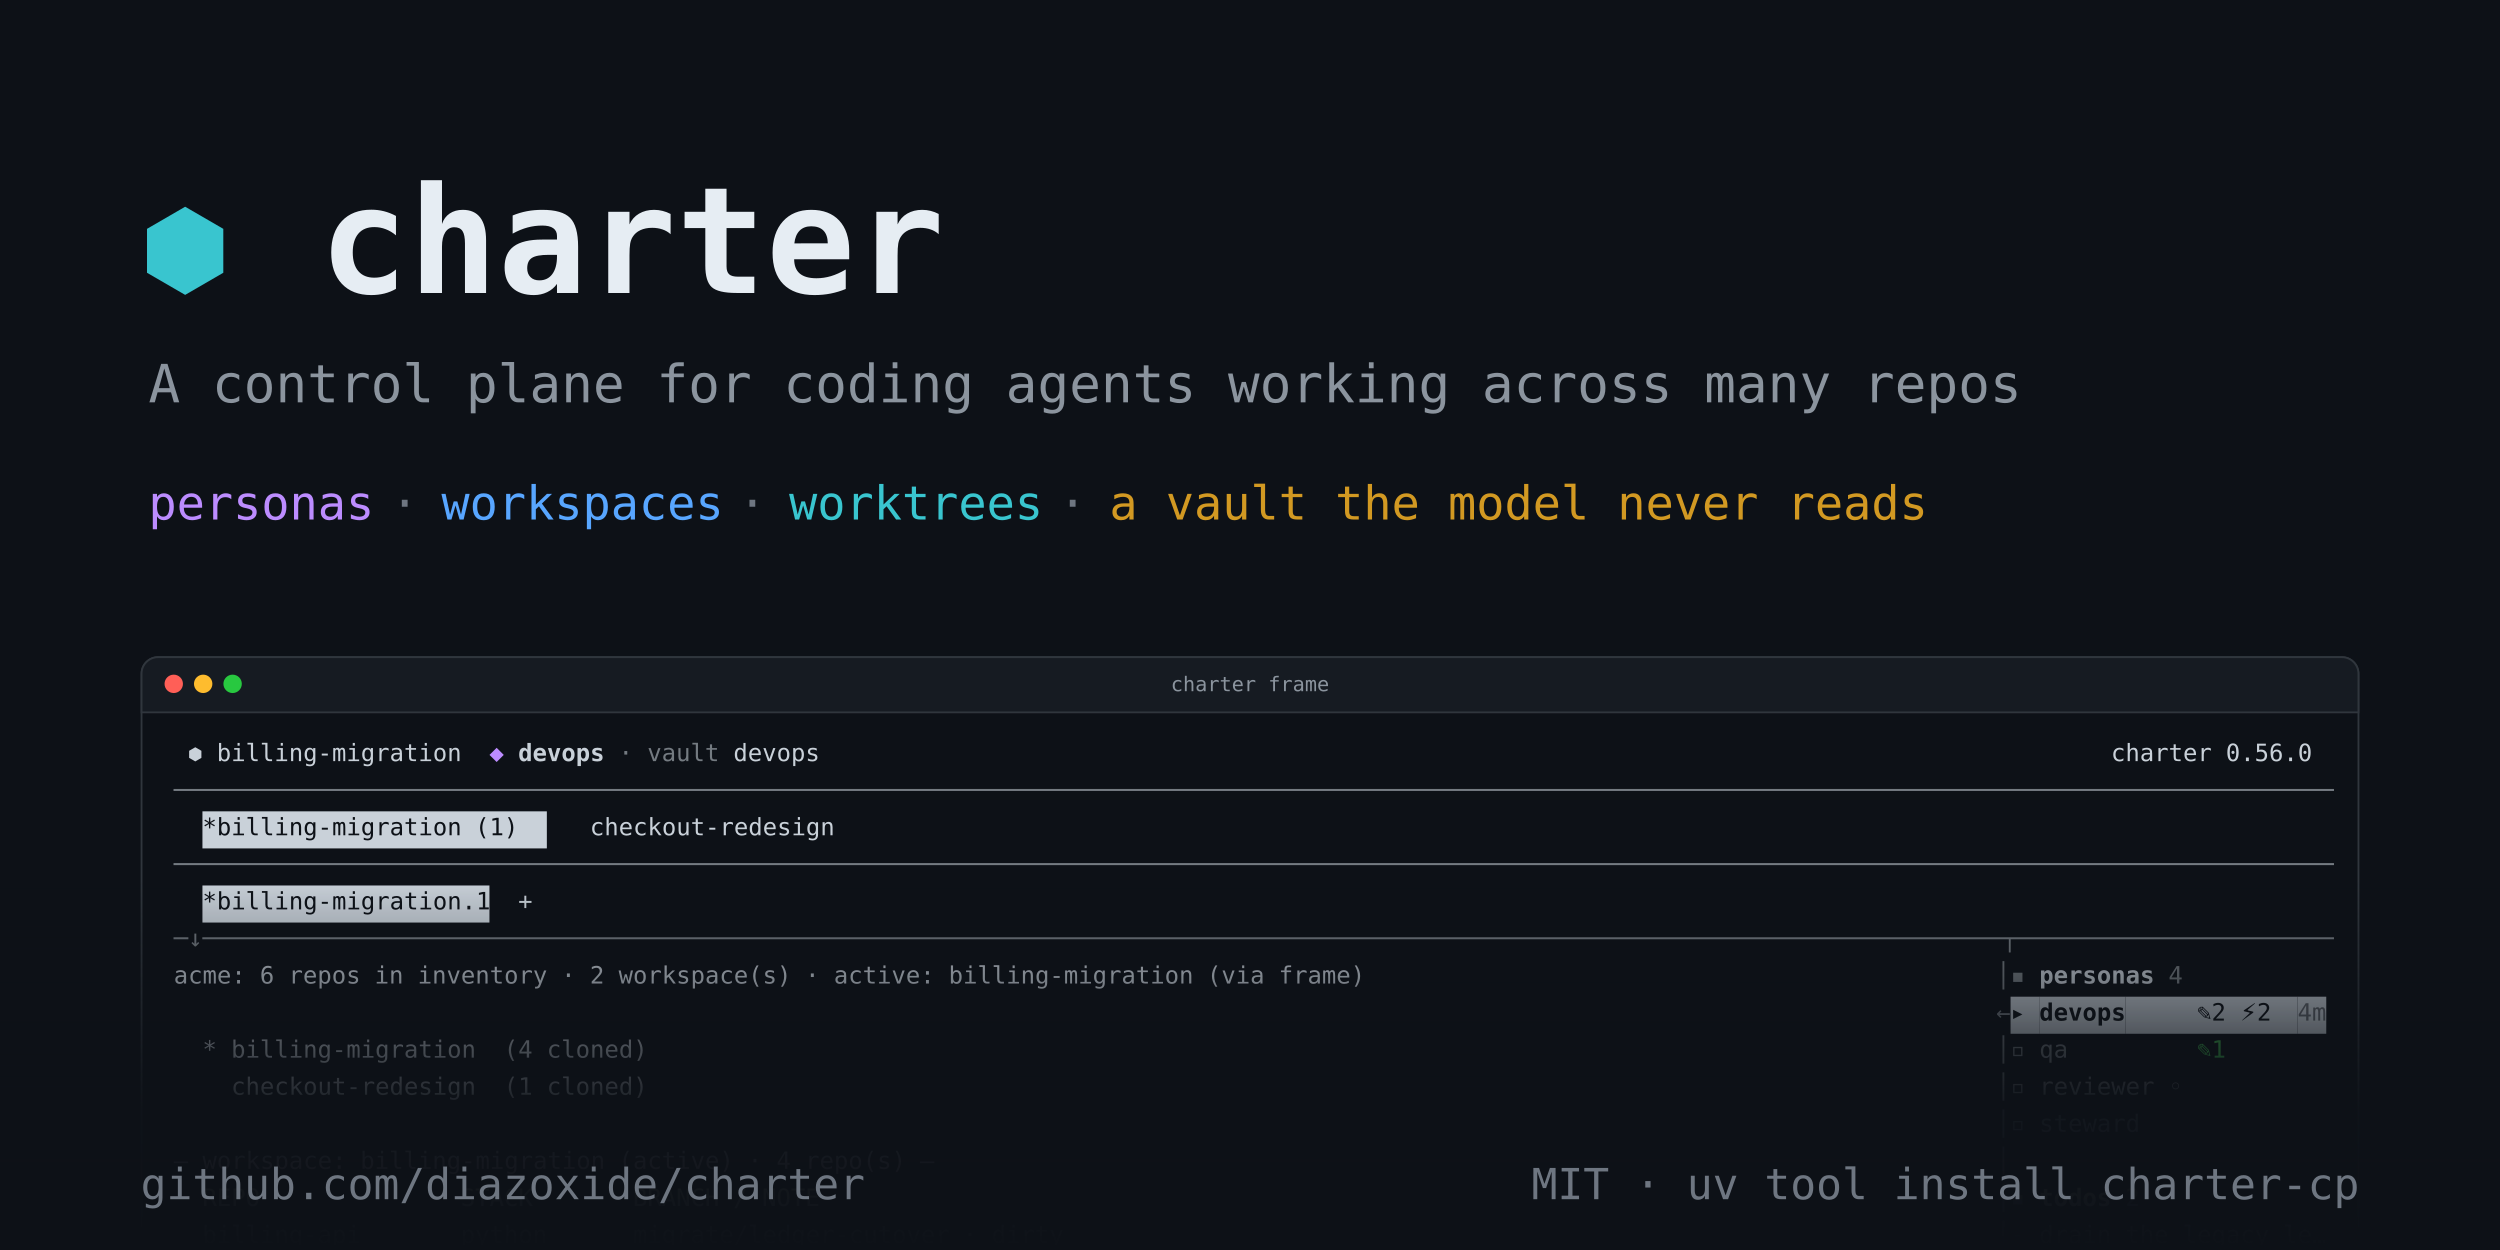
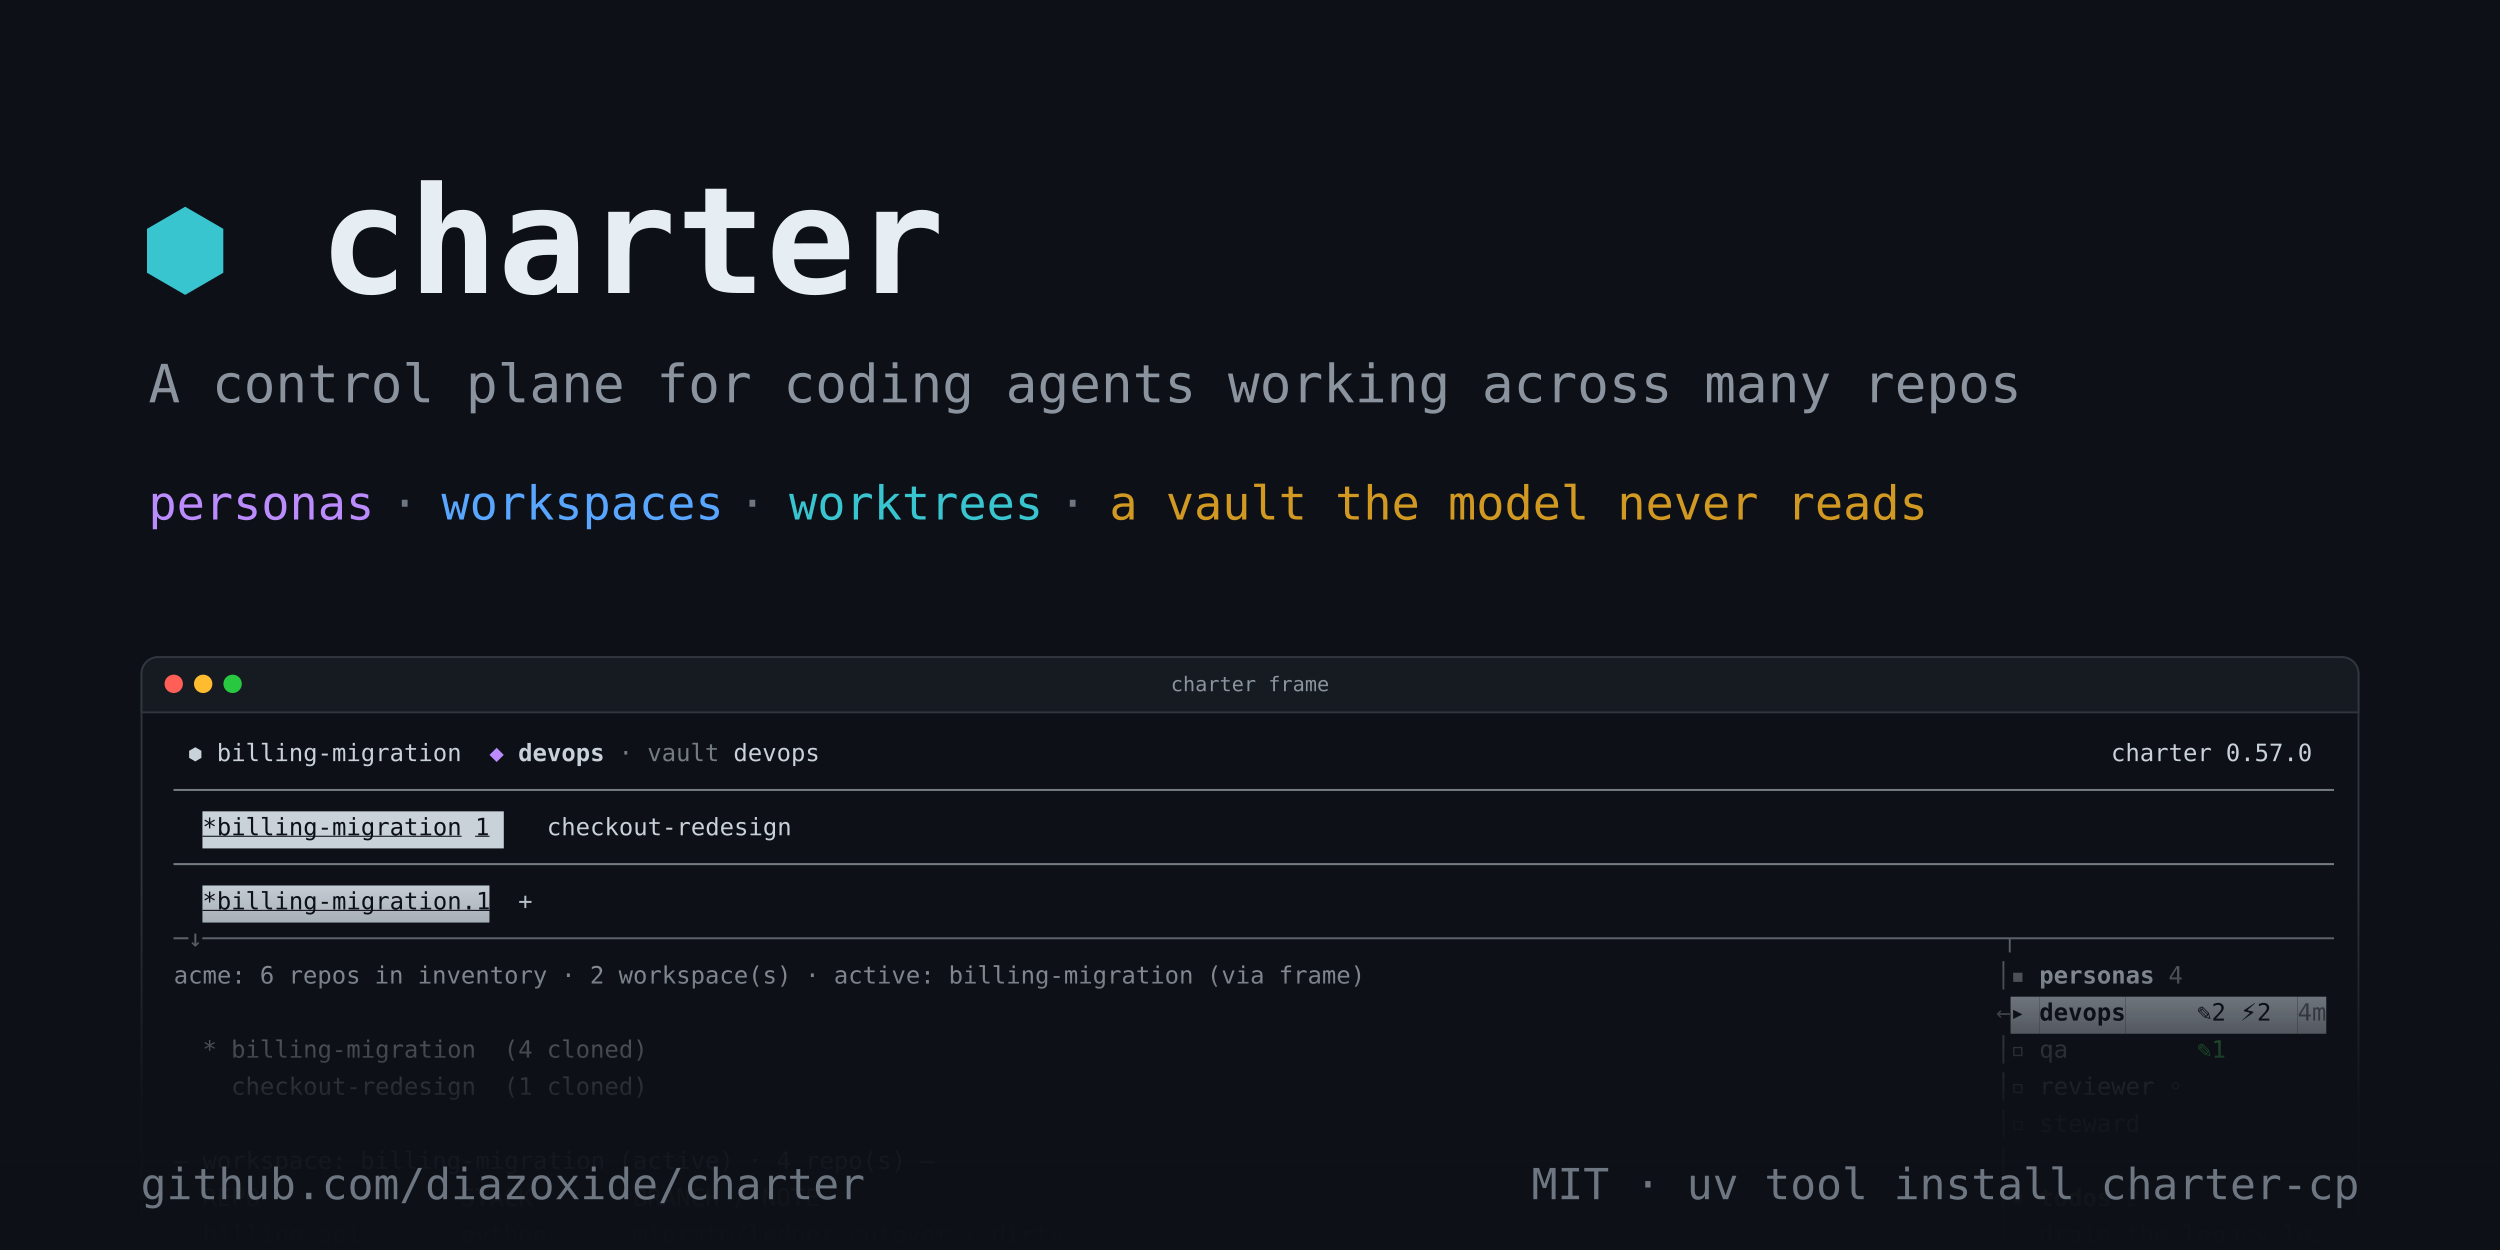
<svg xmlns="http://www.w3.org/2000/svg" width="1280" height="640" viewBox="0 0 1280 640" role="img" aria-label="charter — a control plane for coding agents across many repos: durable personas, per-task workspaces, and a credential vault the model never reads from. Below the wordmark, charter's real frame: a tab strip of workspaces, a tab strip of agent chats, and a persona column beside the session it is running.">
  <style>
    .mono { font-family: ui-monospace, SFMono-Regular, 'SF Mono', Menlo, Consolas, 'DejaVu Sans Mono', monospace; }
  </style>
  <defs>
    <linearGradient id="fade" x1="0" y1="0" x2="0" y2="1">
      <stop offset="0" stop-color="#0d1117" stop-opacity="0" />
      <stop offset="0.62" stop-color="#0d1117" stop-opacity="0.94" />
      <stop offset="1" stop-color="#0d1117" stop-opacity="1" />
    </linearGradient>
    <clipPath id="crop">
      <rect x="72" y="336" width="1136" height="304" />
    </clipPath>
  </defs>
  <rect width="1280" height="640" fill="#0d1117" />
  <text class="mono" x="72" y="150" font-size="76" font-weight="700" fill="#e6edf3">
    <tspan fill="#39c5cf">⬢</tspan> charter
  </text>
  <text class="mono" x="76" y="206" font-size="27" fill="#8b949e">A control plane for coding agents working across many repos</text>
  <g class="mono" font-size="24">
    <text x="76" y="266" fill="#bc8cff">personas</text>
    <text x="200" y="266" fill="#6e7681">·</text>
    <text x="226" y="266" fill="#58a6ff">workspaces</text>
    <text x="378" y="266" fill="#6e7681">·</text>
    <text x="404" y="266" fill="#39c5cf">worktrees</text>
    <text x="542" y="266" fill="#6e7681">·</text>
    <text x="568" y="266" fill="#d29922">a vault the model never reads</text>
  </g>
  <g clip-path="url(#crop)">
    <svg x="72" y="336" width="1136" height="304.06" viewBox="0 0 1206.0 322.8" preserveAspectRatio="xMidYMin slice">
      <rect x="0.5" y="0.5" width="1205.00" height="661.50" rx="9" fill="#0d1117" stroke="#30363d" />
      <path d="M0.5 9.5a9 9 0 0 1 9-9h1187.00a9 9 0 0 1 9 9v21.00h-1205.00z" fill="#161b22" stroke="#30363d" />
      <circle cx="18" cy="15.0" r="5" fill="#ff5f57" />
      <circle cx="34" cy="15.0" r="5" fill="#febc2e" />
      <circle cx="50" cy="15.0" r="5" fill="#28c840" />
      <text x="603.00" y="19.0" text-anchor="middle" font-family="ui-monospace, SFMono-Regular, 'SF Mono', Menlo, Consolas, 'DejaVu Sans Mono', monospace" font-size="11" fill="#8b949e">charter frame</text>
      <g font-family="ui-monospace, SFMono-Regular, 'SF Mono', Menlo, Consolas, 'DejaVu Sans Mono', monospace" font-size="13.0">
        <text x="25.80" y="57.00" fill="#c9d1d9">⬢</text>
        <text x="41.40 49.20 57.00 64.80 72.60 80.40 88.20 96.00 103.80 111.60 119.40 127.20 135.00 142.80 150.60 158.40 166.20" y="57.00" fill="#c9d1d9">billing-migration</text>
        <text x="189.60" y="57.00" fill="#bc8cff">◆</text>
        <text x="205.20 213.00 220.80 228.60 236.40 244.20" y="57.00" fill="#c9d1d9" font-weight="600">devops</text>
        <text x="259.80" y="57.00" fill="#c9d1d9" opacity="0.55">·</text>
        <text x="275.40 283.20 291.00 298.80 306.60" y="57.00" fill="#c9d1d9" opacity="0.55">vault</text>
        <text x="322.20 330.00 337.80 345.60 353.40 361.20" y="57.00" fill="#c9d1d9">devops</text>
        <text x="1071.00 1078.80 1086.60 1094.40 1102.20 1110.00 1117.80" y="57.00" fill="#c9d1d9">charter</text>
-         <text x="1133.40 1141.20 1149.00 1156.80 1164.60 1172.40" y="57.00" fill="#c9d1d9">0.56.0</text>
+         <text x="1133.40 1141.20 1149.00 1156.80 1164.60 1172.40" y="57.00" fill="#c9d1d9">0.57.0</text>
        <text x="18.00 25.80 33.60 41.40 49.20 57.00 64.80 72.60 80.40 88.20 96.00 103.80 111.60 119.40 127.20 135.00 142.80 150.60 158.40 166.20 174.00 181.80 189.60 197.40 205.20 213.00 220.80 228.60 236.40 244.20 252.00 259.80 267.60 275.40 283.20 291.00 298.80 306.60 314.40 322.20 330.00 337.80 345.60 353.40 361.20 369.00 376.80 384.60 392.40 400.20 408.00 415.80 423.60 431.40 439.20 447.00 454.80 462.60 470.40 478.20 486.00 493.80 501.60 509.40 517.20 525.00 532.80 540.60 548.40 556.20 564.00 571.80 579.60 587.40 595.20 603.00 610.80 618.60 626.40 634.20 642.00 649.80 657.60 665.40 673.20 681.00 688.80 696.60 704.40 712.20 720.00 727.80 735.60 743.40 751.20 759.00 766.80 774.60 782.40 790.20 798.00 805.80 813.60 821.40 829.20 837.00 844.80 852.60 860.40 868.20 876.00 883.80 891.60 899.40 907.20 915.00 922.80 930.60 938.40 946.20 954.00 961.80 969.60 977.40 985.20 993.00 1000.80 1008.60 1016.40 1024.20 1032.00 1039.80 1047.60 1055.40 1063.20 1071.00 1078.80 1086.60 1094.40 1102.20 1110.00 1117.80 1125.60 1133.40 1141.20 1149.00 1156.80 1164.60 1172.40 1180.20" y="77.15" fill="#c9d1d9" opacity="0.55">──────────────────────────────────────────────────────────────────────────────────────────────────────────────────────────────────────────────────────</text>
-         <rect x="33.60" y="84.30" width="187.20" height="20.15" fill="#c9d1d9" />
-         <text x="33.60 41.40 49.20 57.00 64.80 72.60 80.40 88.20 96.00 103.80 111.60 119.40 127.20 135.00 142.80 150.60 158.40 166.20" y="97.30" fill="#0d1117">*billing-migration</text>
-         <text x="181.80 189.60 197.40" y="97.30" fill="#0d1117">(1)</text>
-         <text x="244.20 252.00 259.80 267.60 275.40 283.20 291.00 298.80 306.60 314.40 322.20 330.00 337.80 345.60 353.40 361.20 369.00" y="97.30" fill="#c9d1d9">checkout-redesign</text>
+         <rect x="33.60" y="84.30" width="163.80" height="20.15" fill="#c9d1d9" />
+         <text x="33.60 41.40 49.20 57.00 64.80 72.60 80.40 88.20 96.00 103.80 111.60 119.40 127.20 135.00 142.80 150.60 158.40 166.20" y="97.30" fill="#0d1117" text-decoration="underline">*billing-migration</text>
+         <text x="181.80" y="97.30" fill="#0d1117" text-decoration="underline">1</text>
+         <text x="220.80 228.60 236.40 244.20 252.00 259.80 267.60 275.40 283.20 291.00 298.80 306.60 314.40 322.20 330.00 337.80 345.60" y="97.30" fill="#c9d1d9">checkout-redesign</text>
        <text x="18.00 25.80 33.60 41.40 49.20 57.00 64.80 72.60 80.40 88.20 96.00 103.80 111.60 119.40 127.20 135.00 142.80 150.60 158.40 166.20 174.00 181.80 189.60 197.40 205.20 213.00 220.80 228.60 236.40 244.20 252.00 259.80 267.60 275.40 283.20 291.00 298.80 306.60 314.40 322.20 330.00 337.80 345.60 353.40 361.20 369.00 376.80 384.60 392.40 400.20 408.00 415.80 423.60 431.40 439.20 447.00 454.80 462.60 470.40 478.20 486.00 493.80 501.60 509.40 517.20 525.00 532.80 540.60 548.40 556.20 564.00 571.80 579.60 587.40 595.20 603.00 610.80 618.60 626.40 634.20 642.00 649.80 657.60 665.40 673.20 681.00 688.80 696.60 704.40 712.20 720.00 727.80 735.60 743.40 751.20 759.00 766.80 774.60 782.40 790.20 798.00 805.80 813.60 821.40 829.20 837.00 844.80 852.60 860.40 868.20 876.00 883.80 891.60 899.40 907.20 915.00 922.80 930.60 938.40 946.20 954.00 961.80 969.60 977.40 985.20 993.00 1000.80 1008.60 1016.40 1024.20 1032.00 1039.80 1047.60 1055.40 1063.20 1071.00 1078.80 1086.60 1094.40 1102.20 1110.00 1117.80 1125.60 1133.40 1141.20 1149.00 1156.80 1164.60 1172.40 1180.20" y="117.45" fill="#c9d1d9" opacity="0.55">──────────────────────────────────────────────────────────────────────────────────────────────────────────────────────────────────────────────────────</text>
        <rect x="33.60" y="124.60" width="156.00" height="20.15" fill="#c9d1d9" />
-         <text x="33.60 41.40 49.20 57.00 64.80 72.60 80.40 88.20 96.00 103.80 111.60 119.40 127.20 135.00 142.80 150.60 158.40 166.20 174.00 181.80" y="137.60" fill="#0d1117">*billing-migration.1</text>
+         <text x="33.60 41.40 49.20 57.00 64.80 72.60 80.40 88.20 96.00 103.80 111.60 119.40 127.20 135.00 142.80 150.60 158.40 166.20 174.00 181.80" y="137.60" fill="#0d1117" text-decoration="underline">*billing-migration.1</text>
        <text x="205.20" y="137.60" fill="#c9d1d9">+</text>
        <text x="18.00 25.80 33.60 41.40 49.20 57.00 64.80 72.60 80.40 88.20 96.00 103.80 111.60 119.40 127.20 135.00 142.80 150.60 158.40 166.20 174.00 181.80 189.60 197.40 205.20 213.00 220.80 228.60 236.40 244.20 252.00 259.80 267.60 275.40 283.20 291.00 298.80 306.60 314.40 322.20 330.00 337.80 345.60 353.40 361.20 369.00 376.80 384.60 392.40 400.20 408.00 415.80 423.60 431.40 439.20 447.00 454.80 462.60 470.40 478.20 486.00 493.80 501.60 509.40 517.20 525.00 532.80 540.60 548.40 556.20 564.00 571.80 579.60 587.40 595.20 603.00 610.80 618.60 626.40 634.20 642.00 649.80 657.60 665.40 673.20 681.00 688.80 696.60 704.40 712.20 720.00 727.80 735.60 743.40 751.20 759.00 766.80 774.60 782.40 790.20 798.00 805.80 813.60 821.40 829.20 837.00 844.80 852.60 860.40 868.20 876.00 883.80 891.60 899.40 907.20 915.00 922.80 930.60 938.40 946.20 954.00 961.80 969.60 977.40 985.20 993.00 1000.80 1008.60 1016.40 1024.20 1032.00 1039.80 1047.60 1055.40 1063.20 1071.00 1078.80 1086.60 1094.40 1102.20 1110.00 1117.80 1125.60 1133.40 1141.20 1149.00 1156.80 1164.60 1172.40 1180.20" y="157.75" fill="#c9d1d9" opacity="0.55">─↓─────────────────────────────────────────────────────────────────────────────────────────────────────────────────────────────┬──────────────────────</text>
        <text x="18.00 25.80 33.60 41.40 49.20" y="177.90" fill="#c9d1d9">acme:</text>
        <text x="64.80" y="177.90" fill="#c9d1d9">6</text>
        <text x="80.40 88.20 96.00 103.80 111.60" y="177.90" fill="#c9d1d9">repos</text>
        <text x="127.20 135.00" y="177.90" fill="#c9d1d9">in</text>
        <text x="150.60 158.40 166.20 174.00 181.80 189.60 197.40 205.20 213.00" y="177.90" fill="#c9d1d9">inventory</text>
        <text x="228.60" y="177.90" fill="#c9d1d9">·</text>
        <text x="244.20" y="177.90" fill="#c9d1d9">2</text>
        <text x="259.80 267.60 275.40 283.20 291.00 298.80 306.60 314.40 322.20 330.00 337.80 345.60" y="177.90" fill="#c9d1d9">workspace(s)</text>
        <text x="361.20" y="177.90" fill="#c9d1d9">·</text>
        <text x="376.80 384.60 392.40 400.20 408.00 415.80 423.60" y="177.90" fill="#c9d1d9">active:</text>
        <text x="439.20 447.00 454.80 462.60 470.40 478.20 486.00 493.80 501.60 509.40 517.20 525.00 532.80 540.60 548.40 556.20 564.00" y="177.90" fill="#c9d1d9">billing-migration</text>
        <text x="579.60 587.40 595.20 603.00" y="177.90" fill="#c9d1d9">(via</text>
        <text x="618.60 626.40 634.20 642.00 649.80 657.60" y="177.90" fill="#c9d1d9">frame)</text>
        <text x="1008.60 1016.40" y="177.90" fill="#c9d1d9" opacity="0.55">│▪</text>
        <text x="1032.00 1039.80 1047.60 1055.40 1063.20 1071.00 1078.80 1086.60" y="177.90" fill="#c9d1d9" font-weight="600">personas</text>
        <text x="1102.20" y="177.90" fill="#c9d1d9" opacity="0.55">4</text>
        <text x="1008.60" y="198.05" fill="#c9d1d9" opacity="0.55">←</text>
        <rect x="1016.40" y="185.05" width="15.60" height="20.15" fill="#c9d1d9" />
        <text x="1016.40" y="198.05" fill="#0d1117">▸</text>
        <rect x="1032.00" y="185.05" width="46.80" height="20.15" fill="#c9d1d9" />
        <text x="1032.00 1039.80 1047.60 1055.40 1063.20 1071.00" y="198.05" fill="#0d1117" font-weight="600">devops</text>
        <rect x="1078.80" y="185.05" width="93.60" height="20.15" fill="#c9d1d9" />
        <text x="1117.80 1125.60" y="198.05" fill="#0d1117">✎2</text>
        <text x="1141.20 1156.80" y="198.05" fill="#0d1117">⚡2</text>
        <rect x="1172.40" y="185.05" width="15.60" height="20.15" fill="#c9d1d9" />
        <text x="1172.40 1180.20" y="198.05" fill="#0d1117" opacity="0.55">4m</text>
        <text x="33.60" y="218.20" fill="#c9d1d9">*</text>
        <text x="49.20 57.00 64.80 72.60 80.40 88.20 96.00 103.80 111.60 119.40 127.20 135.00 142.80 150.60 158.40 166.20 174.00" y="218.20" fill="#c9d1d9">billing-migration</text>
        <text x="197.40 205.20" y="218.20" fill="#c9d1d9">(4</text>
        <text x="220.80 228.60 236.40 244.20 252.00 259.80 267.60" y="218.20" fill="#c9d1d9">cloned)</text>
        <text x="1008.60 1016.40" y="218.20" fill="#c9d1d9" opacity="0.55">│▫</text>
        <text x="1032.00 1039.80" y="218.20" fill="#c9d1d9" opacity="0.55">qa</text>
        <text x="1117.80 1125.60" y="218.20" fill="#3fb950">✎1</text>
        <text x="49.20 57.00 64.80 72.60 80.40 88.20 96.00 103.80 111.60 119.40 127.20 135.00 142.80 150.60 158.40 166.20 174.00" y="238.35" fill="#c9d1d9">checkout-redesign</text>
        <text x="197.40 205.20" y="238.35" fill="#c9d1d9">(1</text>
        <text x="220.80 228.60 236.40 244.20 252.00 259.80 267.60" y="238.35" fill="#c9d1d9">cloned)</text>
        <text x="1008.60 1016.40" y="238.35" fill="#c9d1d9" opacity="0.55">│▫</text>
        <text x="1032.00 1039.80 1047.60 1055.40 1063.20 1071.00 1078.80 1086.60" y="238.35" fill="#c9d1d9" opacity="0.55">reviewer</text>
        <text x="1102.20" y="238.35" fill="#c9d1d9" opacity="0.55">◦</text>
        <text x="1008.60 1016.40" y="258.50" fill="#c9d1d9" opacity="0.55">│▫</text>
        <text x="1032.00 1039.80 1047.60 1055.40 1063.20 1071.00 1078.80" y="258.50" fill="#c9d1d9" opacity="0.55">steward</text>
        <text x="18.00" y="278.65" fill="#c9d1d9">—</text>
        <text x="33.60 41.40 49.20 57.00 64.80 72.60 80.40 88.20 96.00 103.80" y="278.65" fill="#c9d1d9">workspace:</text>
        <text x="119.40 127.20 135.00 142.80 150.60 158.40 166.20 174.00 181.80 189.60 197.40 205.20 213.00 220.80 228.60 236.40 244.20" y="278.65" fill="#c9d1d9">billing-migration</text>
        <text x="259.80 267.60 275.40 283.20 291.00 298.80 306.60 314.40" y="278.65" fill="#c9d1d9">(active)</text>
        <text x="330.00" y="278.65" fill="#c9d1d9">·</text>
        <text x="345.60" y="278.65" fill="#c9d1d9">4</text>
        <text x="361.20 369.00 376.80 384.60 392.40 400.20 408.00" y="278.65" fill="#c9d1d9">repo(s)</text>
        <text x="423.60" y="278.65" fill="#c9d1d9">—</text>
        <text x="1008.60" y="278.65" fill="#c9d1d9" opacity="0.55">│</text>
        <text x="33.60 41.40 49.20 57.00" y="298.80" fill="#c9d1d9">REPO</text>
        <text x="174.00 181.80 189.60 197.40 205.20" y="298.80" fill="#c9d1d9">STACK</text>
        <text x="267.60 275.40 283.20 291.00 298.80 306.60" y="298.80" fill="#c9d1d9">BRANCH</text>
        <text x="322.20" y="298.80" fill="#c9d1d9">/</text>
        <text x="337.80 345.60 353.40 361.20" y="298.80" fill="#c9d1d9">NOTE</text>
        <text x="1008.60 1016.40" y="298.80" fill="#c9d1d9" opacity="0.55">│▪</text>
        <text x="1032.00 1039.80 1047.60 1055.40 1063.20" y="298.80" fill="#c9d1d9" font-weight="600">todos</text>
        <text x="1078.80" y="298.80" fill="#c9d1d9" opacity="0.55">2</text>
        <text x="33.60 41.40 49.20 57.00 64.80 72.60 80.40 88.20 96.00 103.80 111.60" y="318.95" fill="#c9d1d9">billing-api</text>
        <text x="174.00 181.80 189.60 197.40 205.20 213.00" y="318.95" fill="#c9d1d9">python</text>
        <text x="267.60 275.40 283.20 291.00 298.80 306.60 314.40 322.20 330.00 337.80 345.60 353.40 361.20 369.00 376.80 384.60 392.40 400.20 408.00 415.80 423.60 431.40" y="318.95" fill="#c9d1d9">migrate/ledger-cutover</text>
        <text x="447.00" y="318.95" fill="#c9d1d9">·</text>
        <text x="462.60 470.40 478.20 486.00 493.80" y="318.95" fill="#c9d1d9">dirty</text>
        <text x="1008.60 1016.40" y="318.95" fill="#c9d1d9" opacity="0.55">│-</text>
        <text x="1032.00 1039.80 1047.60 1055.40 1063.20" y="318.95" fill="#c9d1d9">drain</text>
        <text x="1078.80 1086.60 1094.40" y="318.95" fill="#c9d1d9">the</text>
        <text x="1110.00 1117.80 1125.60 1133.40 1141.20 1149.00" y="318.95" fill="#c9d1d9">legacy</text>
        <text x="1164.60 1172.40 1180.20" y="318.95" fill="#c9d1d9">le…</text>
        <text x="33.60 41.40 49.20 57.00 64.80 72.60 80.40 88.20 96.00 103.80 111.60 119.40" y="339.10" fill="#c9d1d9">billing-core</text>
        <text x="174.00 181.80 189.60 197.40 205.20 213.00 220.80 228.60 236.40 244.20" y="339.10" fill="#c9d1d9">java-maven</text>
        <text x="267.60 275.40 283.20 291.00 298.80 306.60 314.40 322.20 330.00 337.80 345.60 353.40 361.20 369.00 376.80 384.60 392.40 400.20 408.00 415.80 423.60 431.40" y="339.10" fill="#c9d1d9">migrate/ledger-cutover</text>
        <text x="447.00" y="339.10" fill="#c9d1d9">·</text>
        <text x="462.60 470.40 478.20 486.00 493.80" y="339.10" fill="#c9d1d9">clean</text>
        <text x="1008.60 1016.40" y="339.10" fill="#c9d1d9" opacity="0.55">│-</text>
        <text x="1032.00 1039.80 1047.60" y="339.10" fill="#c9d1d9">get</text>
        <text x="1063.20 1071.00 1078.80 1086.60 1094.40 1102.20 1110.00 1117.80 1125.60 1133.40 1141.20 1149.00 1156.80 1164.60 1172.40 1180.20" y="339.10" fill="#c9d1d9">payments-servic…</text>
        <text x="33.60 41.40 49.20 57.00 64.80 72.60 80.40 88.20 96.00 103.80 111.60" y="359.25" fill="#c9d1d9">checkout-ui</text>
        <text x="174.00 181.80 189.60 197.40" y="359.25" fill="#c9d1d9">node</text>
        <text x="267.60 275.40 283.20 291.00" y="359.25" fill="#c9d1d9">main</text>
        <text x="306.60" y="359.25" fill="#c9d1d9">·</text>
        <text x="322.20 330.00 337.80 345.60 353.40" y="359.25" fill="#c9d1d9">clean</text>
        <text x="1008.60" y="359.25" fill="#c9d1d9" opacity="0.55">│</text>
        <text x="33.60 41.40 49.20 57.00 64.80 72.60 80.40 88.20 96.00 103.80 111.60 119.40 127.20 135.00 142.80 150.60" y="379.40" fill="#c9d1d9">payments-service</text>
        <text x="174.00 181.80" y="379.40" fill="#c9d1d9">go</text>
        <text x="267.60 275.40 283.20 291.00 298.80 306.60 314.40 322.20 330.00 337.80 345.60 353.40 361.20 369.00 376.80 384.60 392.40 400.20 408.00 415.80" y="379.40" fill="#c9d1d9">fix/idempotency-keys</text>
        <text x="431.40" y="379.40" fill="#c9d1d9">·</text>
        <text x="447.00 454.80 462.60 470.40 478.20" y="379.40" fill="#c9d1d9">dirty</text>
        <text x="1008.60" y="379.40" fill="#c9d1d9" opacity="0.55">│</text>
        <text x="1008.60" y="399.55" fill="#c9d1d9" opacity="0.55">│</text>
        <text x="18.00 25.80" y="419.70" fill="#c9d1d9">(6</text>
        <text x="41.40 49.20 57.00 64.80 72.60" y="419.70" fill="#c9d1d9">repos</text>
        <text x="88.20 96.00 103.80 111.60 119.40 127.20 135.00 142.80 150.60" y="419.70" fill="#c9d1d9">available</text>
        <text x="166.20 174.00" y="419.70" fill="#c9d1d9">to</text>
        <text x="189.60 197.40 205.20 213.00 220.80" y="419.70" fill="#c9d1d9">clone</text>
        <text x="236.40" y="419.70" fill="#c9d1d9">—</text>
        <text x="252.00 259.80 267.60" y="419.70" fill="#c9d1d9">see</text>
        <text x="283.20 291.00 298.80 306.60 314.40 322.20 330.00 337.80 345.60 353.40 361.20 369.00 376.80 384.60 392.40 400.20 408.00" y="419.70" fill="#c9d1d9">docs/topology.md)</text>
        <text x="1008.60" y="419.70" fill="#c9d1d9" opacity="0.55">│</text>
        <text x="1008.60" y="439.85" fill="#c9d1d9" opacity="0.55">│</text>
        <text x="1008.60" y="460.00" fill="#c9d1d9" opacity="0.55">│</text>
        <text x="1008.60" y="480.15" fill="#c9d1d9" opacity="0.55">│</text>
        <text x="18.00 25.80 33.60 41.40 49.20 57.00 64.80 72.60 80.40 88.20 96.00 103.80 111.60 119.40 127.20 135.00 142.80 150.60 158.40 166.20 174.00 181.80 189.60 197.40 205.20 213.00 220.80 228.60 236.40 244.20 252.00 259.80 267.60 275.40 283.20 291.00 298.80 306.60 314.40 322.20 330.00 337.80 345.60 353.40 361.20 369.00 376.80 384.60 392.40 400.20 408.00 415.80 423.60 431.40 439.20 447.00 454.80 462.60 470.40 478.20 486.00 493.80 501.60 509.40 517.20 525.00 532.80 540.60 548.40 556.20 564.00 571.80 579.60 587.40 595.20 603.00 610.80 618.60 626.40 634.20 642.00 649.80 657.60 665.40 673.20 681.00 688.80 696.60 704.40 712.20 720.00 727.80 735.60 743.40 751.20 759.00 766.80 774.60 782.40 790.20 798.00 805.80 813.60 821.40 829.20 837.00 844.80 852.60 860.40 868.20 876.00 883.80 891.60 899.40 907.20 915.00 922.80 930.60 938.40 946.20 954.00 961.80 969.60 977.40 985.20 993.00 1000.80 1008.60 1016.40 1024.20 1032.00 1039.80 1047.60 1055.40 1063.20 1071.00 1078.80 1086.60 1094.40 1102.20 1110.00 1117.80 1125.60 1133.40 1141.20 1149.00 1156.80 1164.60 1172.40 1180.20" y="500.30" fill="#c9d1d9" opacity="0.55">─↑─────────────────────────────────────────────────────────────────────────────────────────────────────────────────────────────┴──────────────────────</text>
        <text x="18.00" y="520.45" fill="#c9d1d9" opacity="0.55">▪</text>
        <text x="33.60 41.40 49.20 57.00 64.80" y="520.45" fill="#c9d1d9" font-weight="600">repos</text>
        <text x="80.40" y="520.45" fill="#c9d1d9" opacity="0.55">4</text>
        <text x="33.60 41.40" y="540.60" fill="#c9d1d9" opacity="0.55">├─</text>
        <text x="57.00 64.80 72.60 80.40 88.20 96.00 103.80 111.60 119.40 127.20 135.00" y="540.60" fill="#bc8cff">billing-api</text>
        <text x="150.60 158.40" y="540.60" fill="#c9d1d9" opacity="0.55">⑂2</text>
        <text x="322.20 330.00 337.80 345.60 353.40 361.20 369.00 376.80 384.60 392.40 400.20 408.00 415.80 423.60 431.40 439.20 447.00 454.80 462.60 470.40 478.20 486.00 493.80" y="540.60" fill="#d29922">migrate/ledger-cutover*</text>
        <text x="501.60 509.40" y="540.60" fill="#39c5cf">↑2</text>
        <text x="603.00" y="540.60" fill="#3fb950">✓</text>
        <text x="618.60 626.40 634.20 642.00 649.80 657.60" y="540.60" fill="#3fb950">passed</text>
        <text x="712.20 720.00 727.80 735.60" y="540.60" fill="#3fb950">#412</text>
        <text x="33.60 41.40" y="560.75" fill="#c9d1d9" opacity="0.55">├─</text>
        <text x="57.00 64.80 72.60 80.40 88.20 96.00 103.80 111.60 119.40 127.20 135.00 142.80" y="560.75" fill="#58a6ff">billing-core</text>
        <text x="158.40 166.20" y="560.75" fill="#c9d1d9" opacity="0.55">⑂1</text>
        <text x="322.20 330.00 337.80 345.60 353.40 361.20 369.00 376.80 384.60 392.40 400.20 408.00 415.80 423.60 431.40 439.20 447.00 454.80 462.60 470.40 478.20 486.00" y="560.75" fill="#c9d1d9" opacity="0.55">migrate/ledger-cutover</text>
        <text x="603.00" y="560.75" fill="#39c5cf">●</text>
        <text x="618.60 626.40 634.20 642.00 649.80 657.60 665.40" y="560.75" fill="#39c5cf">running</text>
        <text x="712.20 720.00 727.80 735.60" y="560.75" fill="#3fb950">#413</text>
        <text x="33.60 41.40" y="580.90" fill="#c9d1d9" opacity="0.55">├─</text>
        <text x="57.00 64.80 72.60 80.40 88.20 96.00 103.80 111.60 119.40 127.20 135.00" y="580.90" fill="#39c5cf">checkout-ui</text>
        <text x="322.20 330.00 337.80 345.60" y="580.90" fill="#c9d1d9" opacity="0.55">main</text>
        <text x="603.00" y="580.90" fill="#3fb950">✓</text>
        <text x="618.60 626.40 634.20 642.00 649.80 657.60" y="580.90" fill="#3fb950">passed</text>
        <text x="33.60 41.40" y="601.05" fill="#c9d1d9" opacity="0.55">└─</text>
        <text x="57.00 64.80 72.60 80.40 88.20 96.00 103.80 111.60 119.40 127.20 135.00 142.80 150.60 158.40 166.20 174.00" y="601.05" fill="#3fb950">payments-service</text>
        <text x="322.20 330.00 337.80 345.60 353.40 361.20 369.00 376.80 384.60 392.40 400.20 408.00 415.80 423.60 431.40 439.20 447.00 454.80 462.60 470.40 478.20" y="601.05" fill="#d29922">fix/idempotency-keys*</text>
        <text x="486.00 493.80" y="601.05" fill="#39c5cf">↑1</text>
        <text x="603.00" y="601.05" fill="#ff7b72">✗</text>
        <text x="618.60 626.40 634.20 642.00 649.80 657.60" y="601.05" fill="#ff7b72">failed</text>
        <text x="712.20 720.00 727.80 735.60" y="601.05" fill="#3fb950">#398</text>
        <text x="18.00 25.80 33.60 41.40 49.20 57.00 64.80 72.60 80.40 88.20 96.00 103.80 111.60 119.40 127.20 135.00 142.80 150.60 158.40 166.20 174.00 181.80 189.60 197.40 205.20 213.00 220.80 228.60 236.40 244.20 252.00 259.80 267.60 275.40 283.20 291.00 298.80 306.60 314.40 322.20 330.00 337.80 345.60 353.40 361.20 369.00 376.80 384.60 392.40 400.20 408.00 415.80 423.60 431.40 439.20 447.00 454.80 462.60 470.40 478.20 486.00 493.80 501.60 509.40 517.20 525.00 532.80 540.60 548.40 556.20 564.00 571.80 579.60 587.40 595.20 603.00 610.80 618.60 626.40 634.20 642.00 649.80 657.60 665.40 673.20 681.00 688.80 696.60 704.40 712.20 720.00 727.80 735.60 743.40 751.20 759.00 766.80 774.60 782.40 790.20 798.00 805.80 813.60 821.40 829.20 837.00 844.80 852.60 860.40 868.20 876.00 883.80 891.60 899.40 907.20 915.00 922.80 930.60 938.40 946.20 954.00 961.80 969.60 977.40 985.20 993.00 1000.80 1008.60 1016.40 1024.20 1032.00 1039.80 1047.60 1055.40 1063.20 1071.00 1078.80 1086.60 1094.40 1102.20 1110.00 1117.80 1125.60 1133.40 1141.20 1149.00 1156.80 1164.60 1172.40 1180.20" y="621.20" fill="#c9d1d9" opacity="0.55">──────────────────────────────────────────────────────────────────────────────────────────────────────────────────────────────────────────────────────</text>
        <text x="18.00" y="641.35" fill="#c9d1d9">2</text>
        <text x="33.60 41.40 49.20 57.00 64.80" y="641.35" fill="#c9d1d9">todos</text>
        <text x="80.40" y="641.35" fill="#c9d1d9">·</text>
-         <text x="96.00" y="641.35" fill="#d29922">⠼</text>
+         <text x="96.00" y="641.35" fill="#d29922">⠸</text>
        <text x="111.60" y="641.35" fill="#d29922">2</text>
        <text x="127.20 135.00 142.80 150.60 158.40 166.20 174.00" y="641.35" fill="#d29922">running</text>
        <text x="189.60" y="641.35" fill="#c9d1d9">·</text>
        <text x="205.20 213.00" y="641.35" fill="#c9d1d9">F2</text>
        <text x="228.60 236.40 244.20 252.00 259.80 267.60 275.40" y="641.35" fill="#c9d1d9">palette</text>
      </g>
    </svg>
  </g>
  <rect x="0" y="450" width="1280" height="190" fill="url(#fade)" />
  <text class="mono" x="72" y="614" font-size="22" fill="#6e7681">github.com/diazoxide/charter</text>
  <text class="mono" x="1208" y="614" font-size="22" text-anchor="end" fill="#6e7681">MIT · uv tool install charter-cp</text>
</svg>
